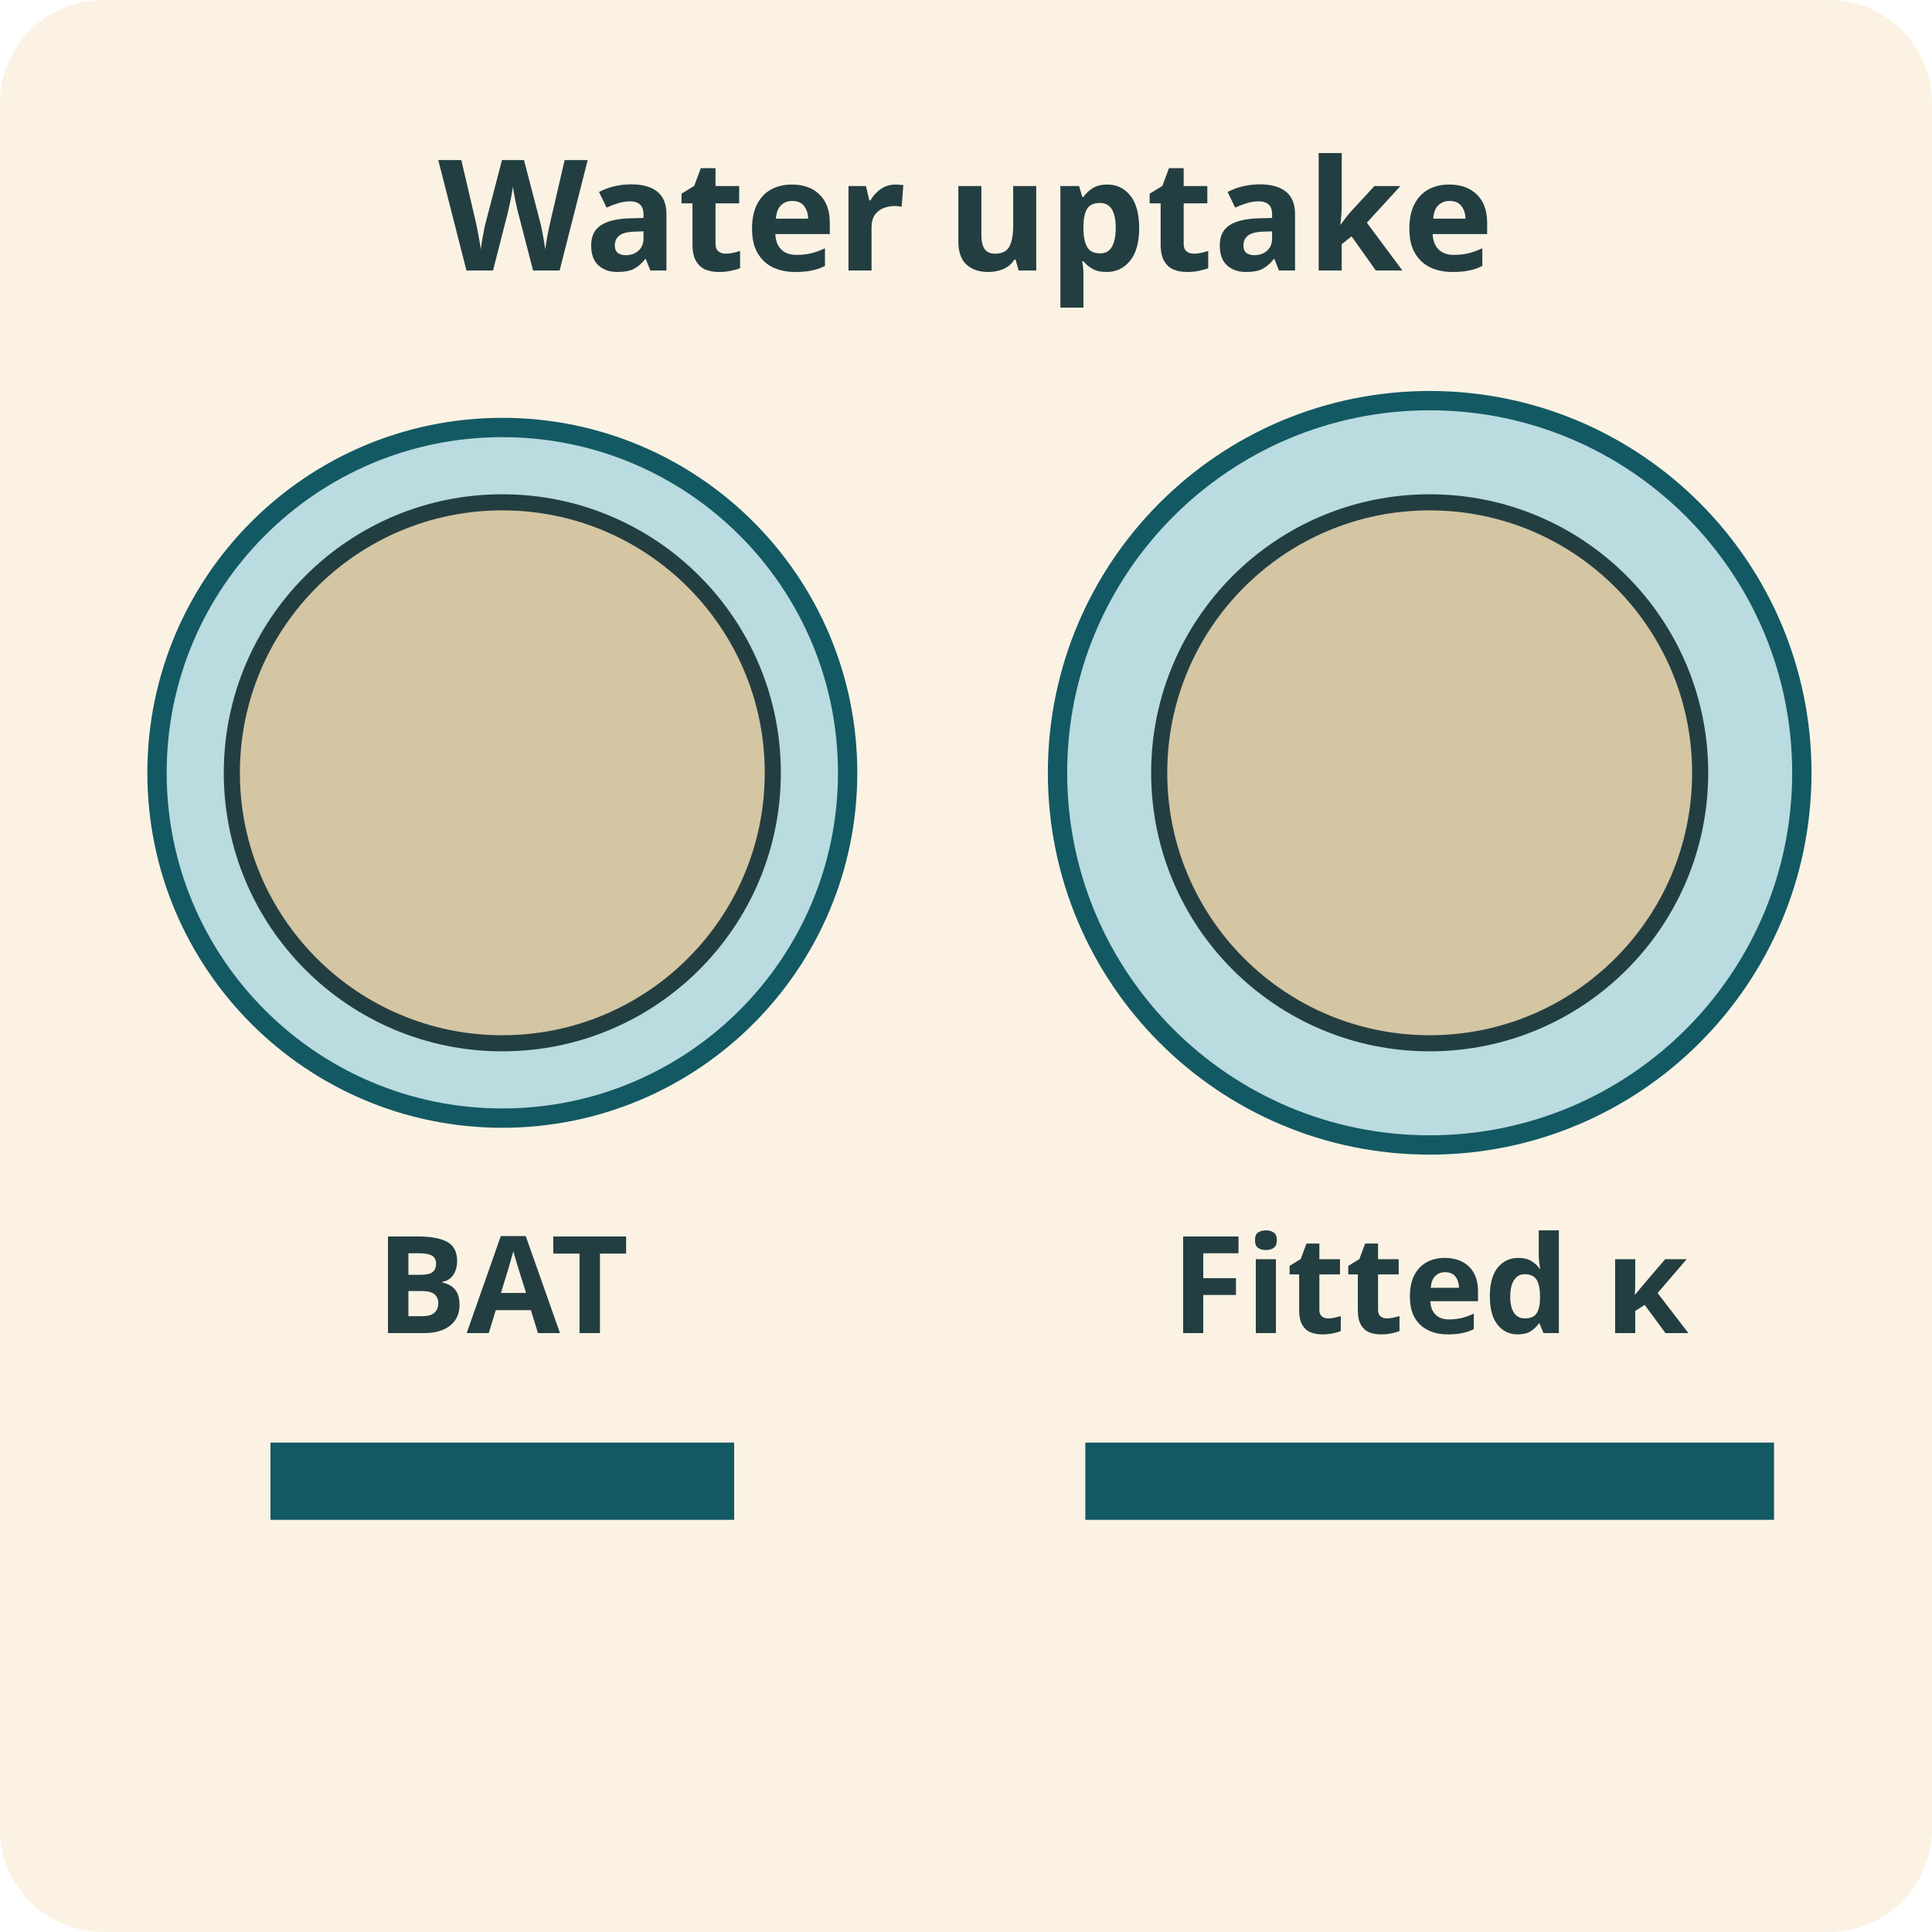
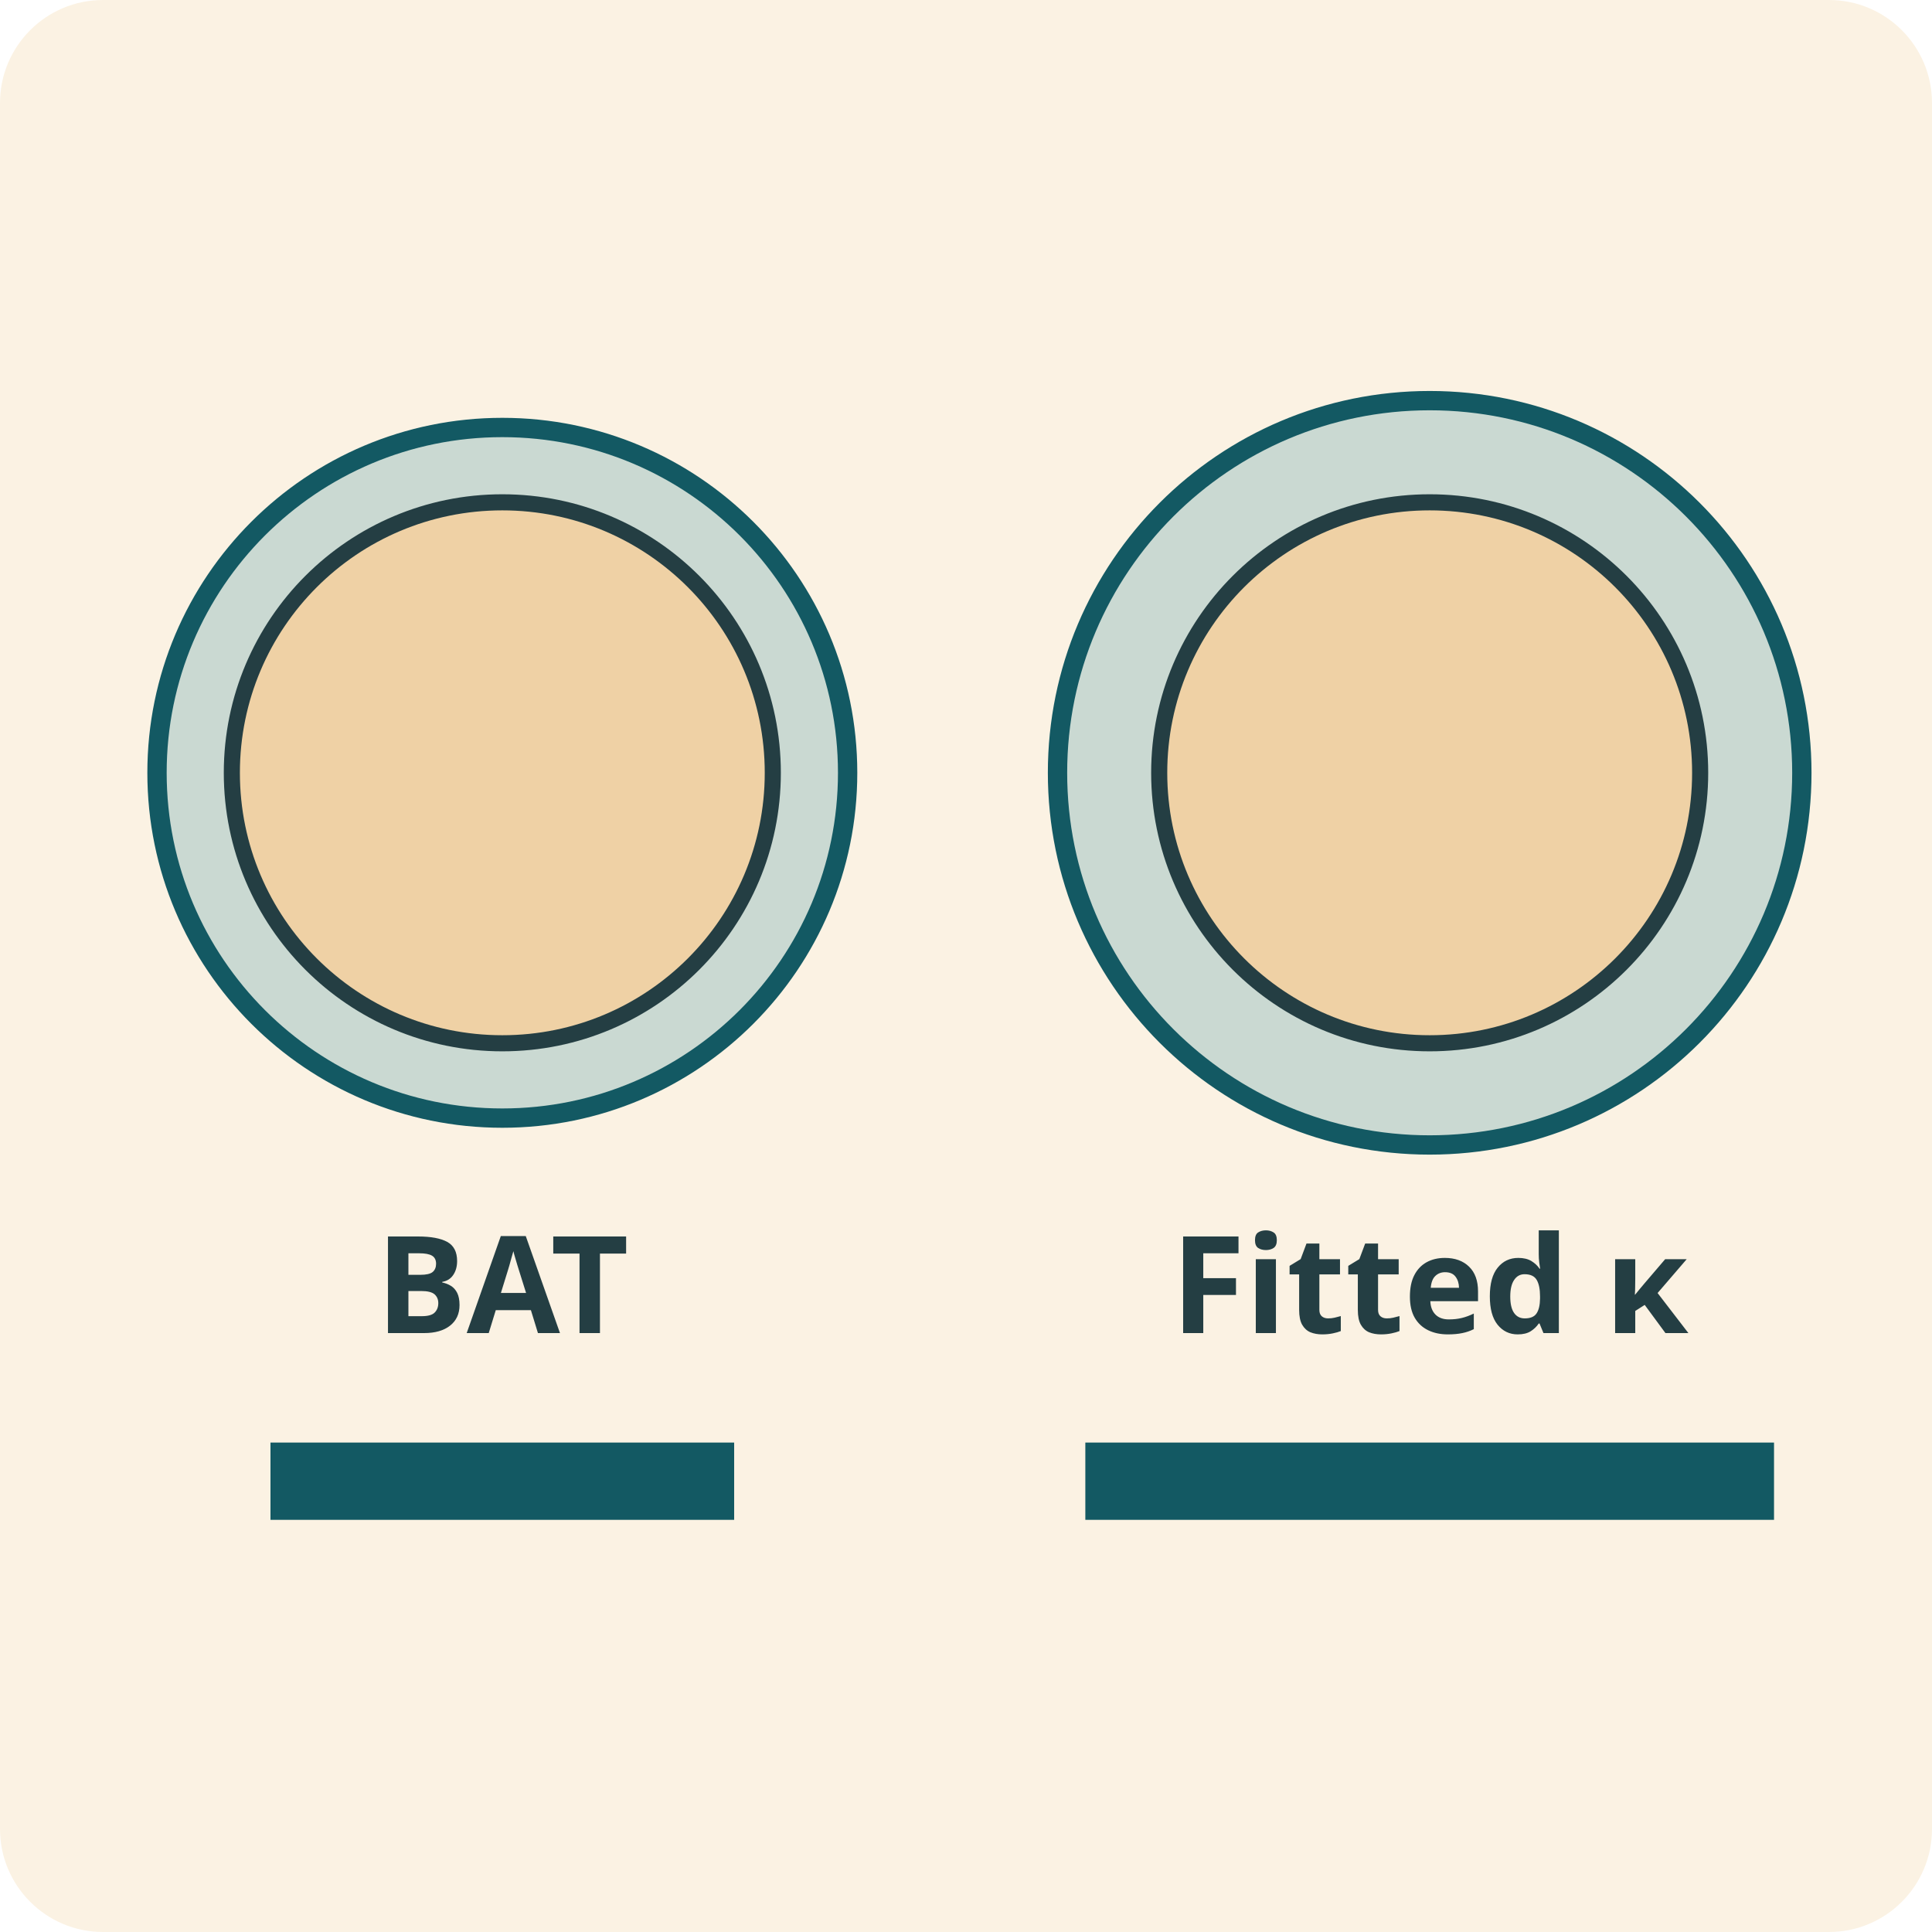
<svg xmlns="http://www.w3.org/2000/svg" width="3in" height="3in" viewBox="0 0 300 300" role="img" aria-labelledby="title desc">
  <rect width="300" height="300" rx="16" fill="#fbf2e3" />
  <g font-family="sans-serif" font-weight="600">
-     <text x="150" y="42" font-size="24" text-anchor="middle" fill="#233e41">Water uptake</text>
-     <circle cx="78.00" cy="120.00" r="53.62" fill="#badbdf" stroke="#135963" stroke-width="3" />
-     <circle cx="78.00" cy="120.00" r="42.00" fill="#d4c5a3" stroke="#233e41" stroke-width="2.5" />
-     <text x="78" y="207" font-size="21" text-anchor="middle" fill="#233e41">BAT</text>
-     <circle cx="222.00" cy="120.00" r="57.79" fill="#badbdf" stroke="#135963" stroke-width="3" />
-     <circle cx="222.00" cy="120.00" r="42.00" fill="#d4c5a3" stroke="#233e41" stroke-width="2.5" />
-     <text x="222" y="207" font-size="21" text-anchor="middle" fill="#233e41">Fitted κ</text>
+     <circle cx="78.00" cy="120.00" r="53.62" fill="#cad9d2" stroke="#135963" stroke-width="3" />
+     <circle cx="78.00" cy="120.00" r="42.00" fill="#efd1a5" stroke="#243e43" stroke-width="2.5" />
+     <text x="78" y="207" font-size="21" text-anchor="middle" fill="#243e43">BAT</text>
+     <circle cx="222.00" cy="120.00" r="57.79" fill="#cad9d2" stroke="#135963" stroke-width="3" />
+     <circle cx="222.00" cy="120.00" r="42.00" fill="#efd1a5" stroke="#243e43" stroke-width="2.5" />
+     <text x="222" y="207" font-size="21" text-anchor="middle" fill="#243e43">Fitted κ</text>
    <line x1="42.00" y1="230.00" x2="114.00" y2="230.00" stroke="#135963" stroke-width="12" />
    <line x1="168.53" y1="230.00" x2="275.47" y2="230.00" stroke="#135963" stroke-width="12" />
  </g>
</svg>
